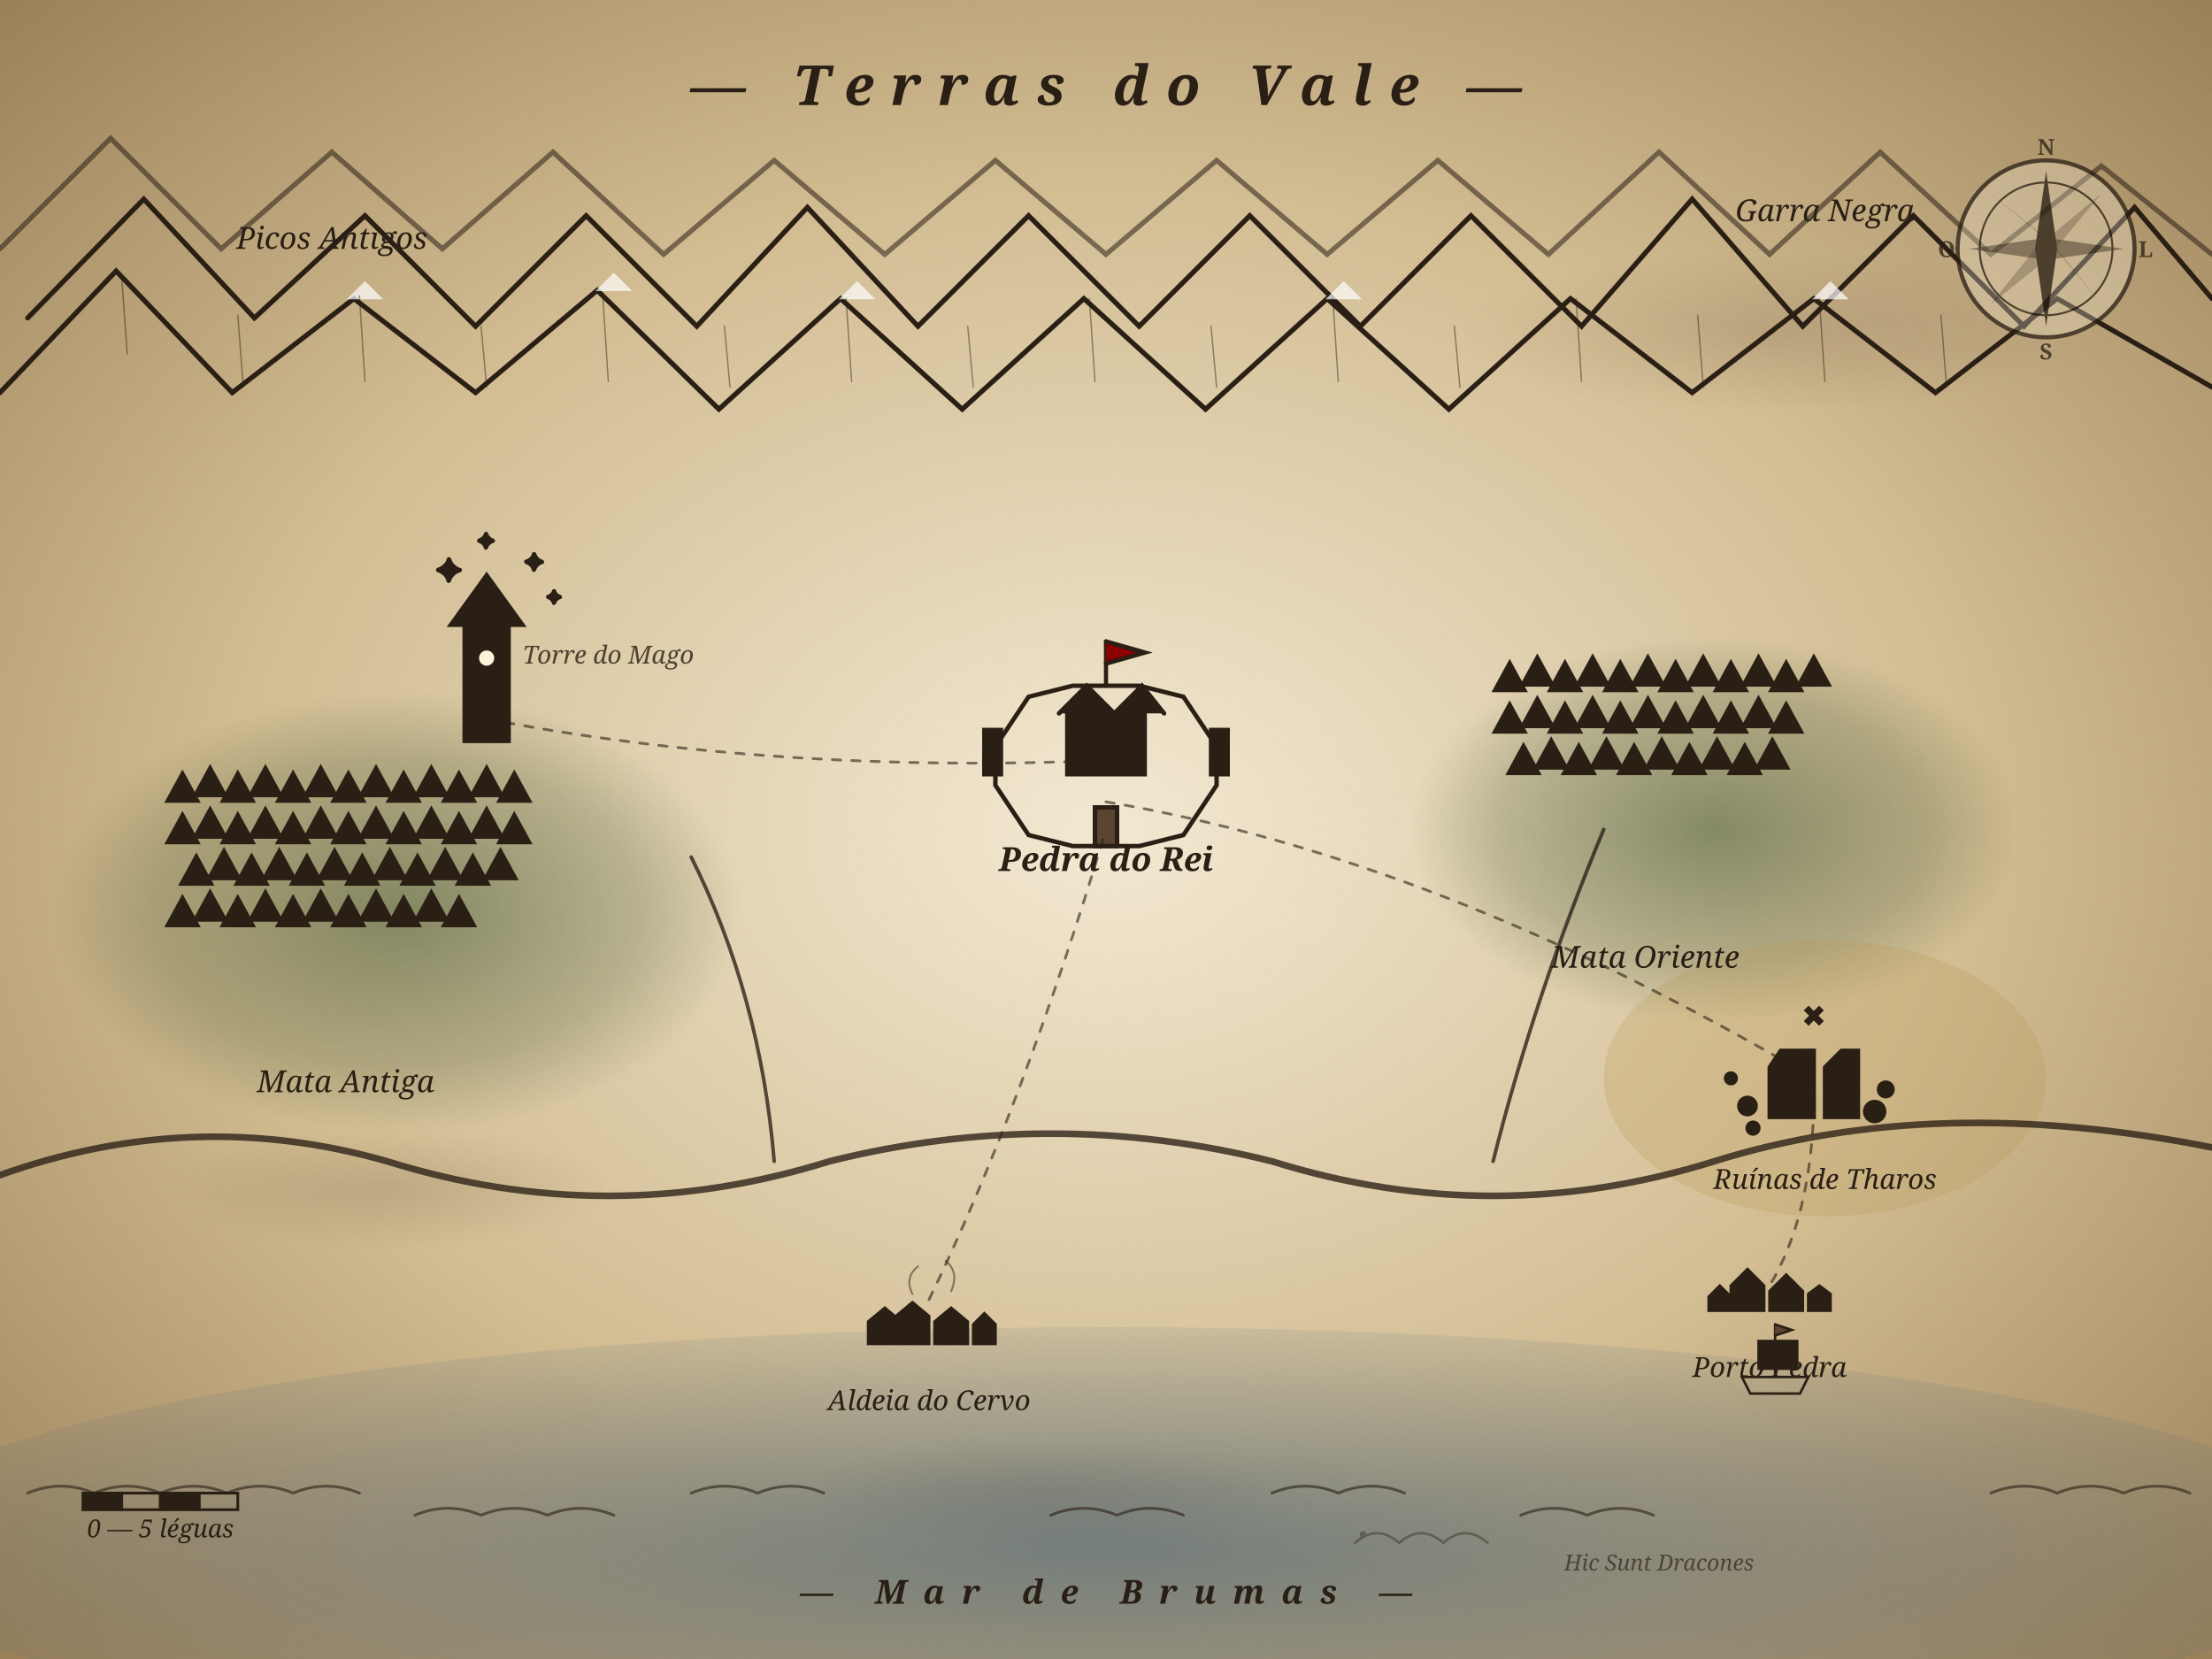
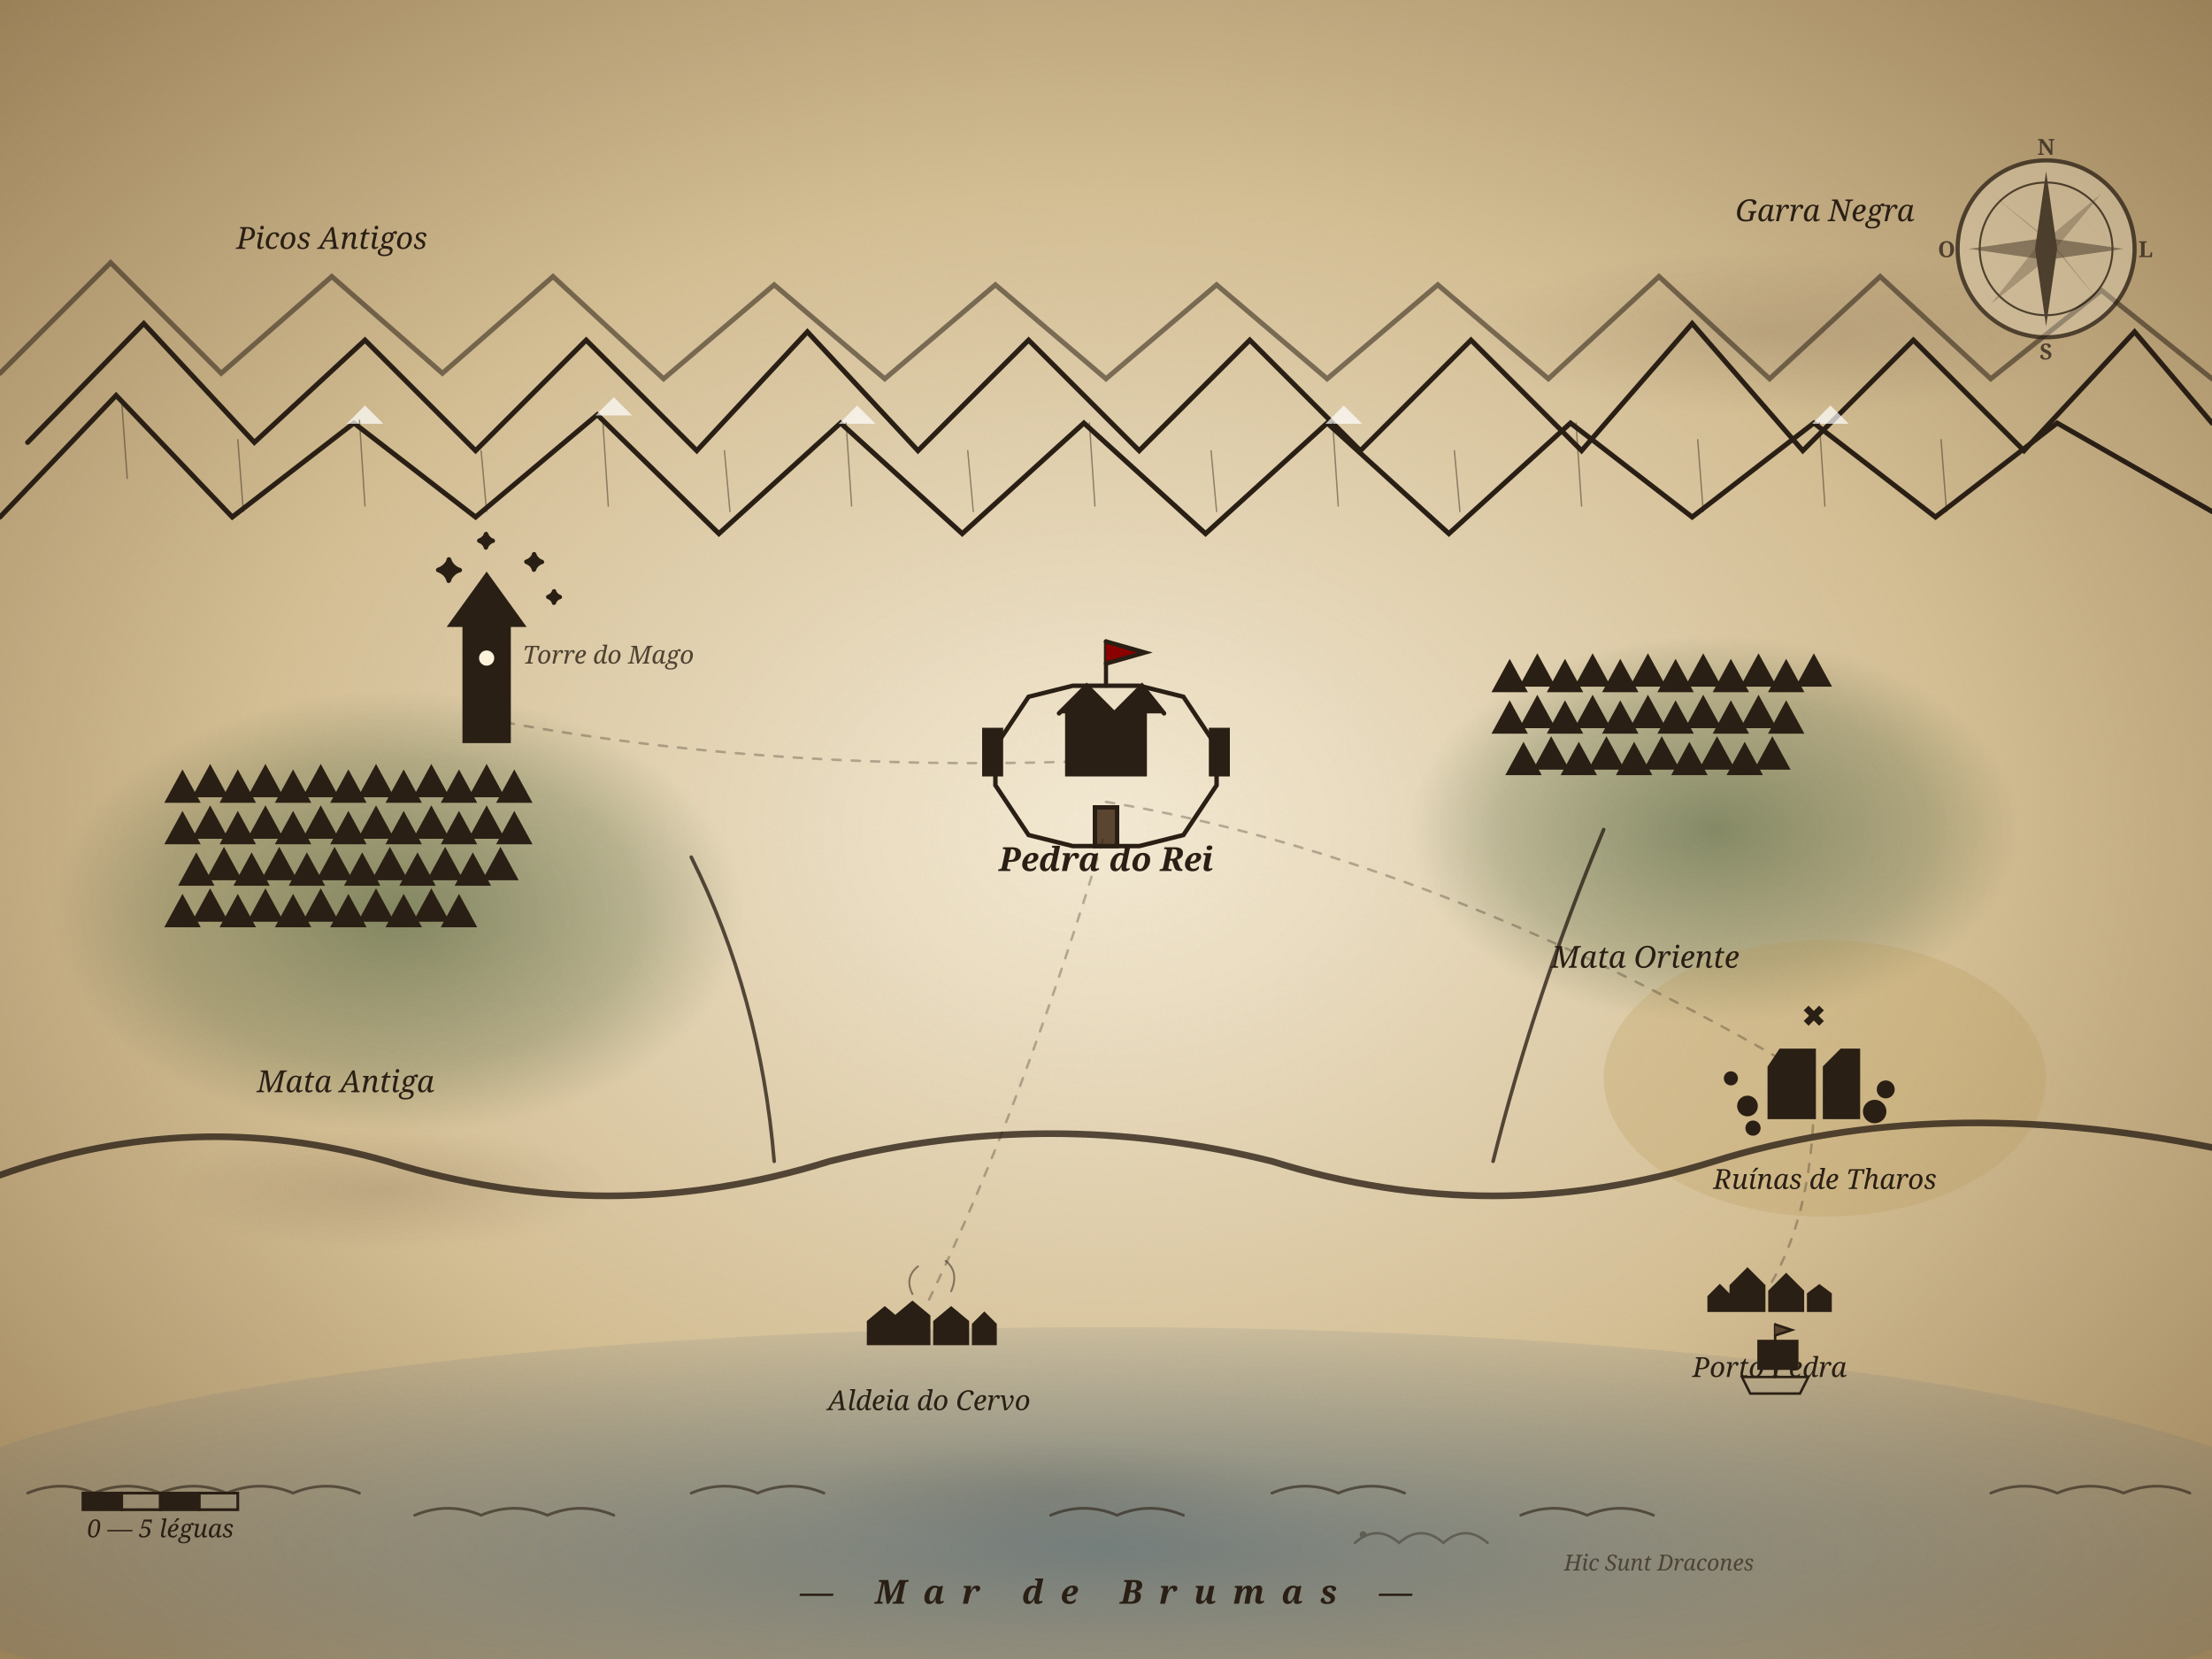
<svg xmlns="http://www.w3.org/2000/svg" viewBox="0 0 800 600" preserveAspectRatio="xMidYMid slice">
  <defs>
    <radialGradient id="paper" cx="50%" cy="50%" r="70%">
      <stop offset="0%" stop-color="#f4ead3" />
      <stop offset="55%" stop-color="#d4be94" />
      <stop offset="100%" stop-color="#9c8259" />
    </radialGradient>
    <radialGradient id="stainA" cx="50%" cy="50%" r="50%">
      <stop offset="0%" stop-color="#5a4530" stop-opacity="0.18" />
      <stop offset="100%" stop-color="#5a4530" stop-opacity="0" />
    </radialGradient>
    <radialGradient id="forestG" cx="50%" cy="50%" r="50%">
      <stop offset="0%" stop-color="#3d5530" stop-opacity="0.55" />
      <stop offset="70%" stop-color="#3d5530" stop-opacity="0.25" />
      <stop offset="100%" stop-color="#3d5530" stop-opacity="0" />
    </radialGradient>
    <radialGradient id="seaG" cx="50%" cy="50%" r="60%">
      <stop offset="0%" stop-color="#456073" stop-opacity="0.65" />
      <stop offset="100%" stop-color="#456073" stop-opacity="0" />
    </radialGradient>
    <filter id="grain">
      <feTurbulence type="fractalNoise" baseFrequency="0.85" numOctaves="2" seed="7" />
      <feColorMatrix values="0 0 0 0 0.16  0 0 0 0 0.12  0 0 0 0 0.08  0 0 0 0.25 0" />
      <feComposite in2="SourceGraphic" operator="in" />
    </filter>
  </defs>
  <rect width="800" height="600" fill="url(#paper)" />
  <ellipse cx="140" cy="430" rx="80" ry="22" fill="url(#stainA)" />
  <ellipse cx="640" cy="120" rx="110" ry="30" fill="url(#stainA)" />
  <ellipse cx="380" cy="540" rx="90" ry="20" fill="url(#stainA)" />
  <ellipse cx="144" cy="330" rx="125" ry="80" fill="url(#forestG)" />
  <ellipse cx="620" cy="300" rx="110" ry="70" fill="url(#forestG)" />
  <ellipse cx="400" cy="560" rx="450" ry="80" fill="url(#seaG)" />
  <ellipse cx="660" cy="390" rx="80" ry="50" fill="#b89855" opacity="0.25" />
  <rect width="800" height="600" fill="#3a2b1c" opacity="0.08" filter="url(#grain)" />
  <g stroke="#2a1f14" fill="none" stroke-linecap="round">
-     <g stroke-width="1.8">
+     <g stroke-width="1.8" transform="translate(0,45)">
      <path d="M0,90 L40,50 L80,90 L120,55 L160,90 L200,55 L240,92 L280,58 L320,92 L360,58 L400,92 L440,58 L480,92 L520,58 L560,92 L600,55 L640,92 L680,55 L720,92 L760,60 L800,92" opacity="0.55" />
      <path d="M10,115 L52,72 L92,115 L132,78 L172,118 L212,78 L252,118 L292,75 L332,118 L372,78 L412,118 L452,78 L492,118 L532,78 L572,118 L612,72 L652,118 L692,78 L732,118 L772,75 L800,108" />
      <path d="M0,142 L42,98 L84,142 L128,108 L172,142 L216,105 L260,148 L304,108 L348,148 L392,108 L436,148 L480,108 L524,148 L568,108 L612,142 L656,108 L700,142 L744,108 L800,140" />
      <g fill="#ffffff" opacity="0.7" stroke="#ffffff" stroke-width="0.5">
        <path d="M126,108 L132,102 L138,108 Z" />
        <path d="M216,105 L222,99 L228,105 Z" />
        <path d="M304,108 L310,102 L316,108 Z" />
        <path d="M480,108 L486,102 L492,108 Z" />
        <path d="M656,108 L662,102 L668,108 Z" />
      </g>
      <g stroke-width="0.5" opacity="0.45">
        <path d="M44,100 L46,128 M86,114 L88,140 M130,107 L132,138 M174,118 L176,140" />
        <path d="M218,107 L220,138 M262,118 L264,140 M306,108 L308,138 M350,118 L352,140" />
        <path d="M394,108 L396,138 M438,118 L440,140 M482,108 L484,138 M526,118 L528,140" />
        <path d="M570,108 L572,138 M614,114 L616,140 M658,108 L660,138 M702,114 L704,140" />
      </g>
    </g>
    <g fill="#2a1f14" stroke-width="0.7">
      <g transform="translate(60,290)">
        <path d="M0,0 L6,-11 L12,0 Z M10,-2 L16,-13 L22,-2 Z M20,0 L26,-11 L32,0 Z M30,-2 L36,-13 L42,-2 Z M40,0 L46,-11 L52,0 Z M50,-2 L56,-13 L62,-2 Z M60,0 L66,-11 L72,0 Z M70,-2 L76,-13 L82,-2 Z M80,0 L86,-11 L92,0 Z M90,-2 L96,-13 L102,-2 Z M100,0 L106,-11 L112,0 Z M110,-2 L116,-13 L122,-2 Z M120,0 L126,-11 L132,0 Z                  M0,15 L6,4 L12,15 Z M10,13 L16,2 L22,13 Z M20,15 L26,4 L32,15 Z M30,13 L36,2 L42,13 Z M40,15 L46,4 L52,15 Z M50,13 L56,2 L62,13 Z M60,15 L66,4 L72,15 Z M70,13 L76,2 L82,13 Z M80,15 L86,4 L92,15 Z M90,13 L96,2 L102,13 Z M100,15 L106,4 L112,15 Z M110,13 L116,2 L122,13 Z M120,15 L126,4 L132,15 Z                  M5,30 L11,19 L17,30 Z M15,28 L21,17 L27,28 Z M25,30 L31,19 L37,30 Z M35,28 L41,17 L47,28 Z M45,30 L51,19 L57,30 Z M55,28 L61,17 L67,28 Z M65,30 L71,19 L77,30 Z M75,28 L81,17 L87,28 Z M85,30 L91,19 L97,30 Z M95,28 L101,17 L107,28 Z M105,30 L111,19 L117,30 Z M115,28 L121,17 L127,28 Z                  M0,45 L6,34 L12,45 Z M10,43 L16,32 L22,43 Z M20,45 L26,34 L32,45 Z M30,43 L36,32 L42,43 Z M40,45 L46,34 L52,45 Z M50,43 L56,32 L62,43 Z M60,45 L66,34 L72,45 Z M70,43 L76,32 L82,43 Z M80,45 L86,34 L92,45 Z M90,43 L96,32 L102,43 Z M100,45 L106,34 L112,45 Z" />
      </g>
    </g>
    <g fill="#2a1f14" stroke-width="0.7">
      <g transform="translate(540,250)">
        <path d="M0,0 L6,-11 L12,0 Z M10,-2 L16,-13 L22,-2 Z M20,0 L26,-11 L32,0 Z M30,-2 L36,-13 L42,-2 Z M40,0 L46,-11 L52,0 Z M50,-2 L56,-13 L62,-2 Z M60,0 L66,-11 L72,0 Z M70,-2 L76,-13 L82,-2 Z M80,0 L86,-11 L92,0 Z M90,-2 L96,-13 L102,-2 Z M100,0 L106,-11 L112,0 Z M110,-2 L116,-13 L122,-2 Z                  M0,15 L6,4 L12,15 Z M10,13 L16,2 L22,13 Z M20,15 L26,4 L32,15 Z M30,13 L36,2 L42,13 Z M40,15 L46,4 L52,15 Z M50,13 L56,2 L62,13 Z M60,15 L66,4 L72,15 Z M70,13 L76,2 L82,13 Z M80,15 L86,4 L92,15 Z M90,13 L96,2 L102,13 Z M100,15 L106,4 L112,15 Z                  M5,30 L11,19 L17,30 Z M15,28 L21,17 L27,28 Z M25,30 L31,19 L37,30 Z M35,28 L41,17 L47,28 Z M45,30 L51,19 L57,30 Z M55,28 L61,17 L67,28 Z M65,30 L71,19 L77,30 Z M75,28 L81,17 L87,28 Z M85,30 L91,19 L97,30 Z M95,28 L101,17 L107,28 Z" />
      </g>
    </g>
    <g stroke-width="2.4" opacity="0.78">
      <path d="M0,425 Q70,400 140,420 Q220,445 300,420 Q380,400 460,420 Q540,445 620,420 Q700,395 800,415" />
      <path d="M280,420 Q275,360 250,310" stroke-width="1.3" />
      <path d="M540,420 Q555,360 580,300" stroke-width="1.3" />
    </g>
    <g transform="translate(400,270)" stroke-width="1.6">
      <path d="M-40,0 L-28,-18 L-12,-22 L12,-22 L28,-18 L40,0 L40,14 L28,32 L12,36 L-12,36 L-28,32 L-40,14 Z" fill="none" />
      <rect x="-44" y="-6" width="6" height="16" fill="#2a1f14" />
      <rect x="38" y="-6" width="6" height="16" fill="#2a1f14" />
      <rect x="-14" y="-12" width="28" height="22" fill="#2a1f14" />
      <path d="M-17,-12 L-7,-22 L3,-12 M3,-12 L13,-22 L21,-12" fill="#2a1f14" />
      <line x1="0" y1="-22" x2="0" y2="-38" stroke="#2a1f14" stroke-width="1.5" />
      <path d="M0,-38 L14,-34 L0,-30" fill="#8b0000" />
      <rect x="-4" y="22" width="8" height="14" fill="#5a4530" />
    </g>
    <g transform="translate(176,240)" stroke-width="1.5">
      <path d="M-8,28 L-8,-14 L8,-14 L8,28 Z" fill="#2a1f14" />
      <path d="M-13,-14 L0,-32 L13,-14 Z" fill="#2a1f14" />
      <circle cx="0" cy="-2" r="3.5" fill="#fcf3da" />
      <text x="-18" y="-30" font-size="11" fill="#2a1f14" font-family="serif">✦</text>
      <text x="14" y="-34" font-size="8" fill="#2a1f14" font-family="serif">✦</text>
      <text x="-3" y="-42" font-size="7" fill="#2a1f14" font-family="serif">✦</text>
      <text x="22" y="-22" font-size="6" fill="#2a1f14" font-family="serif">✦</text>
    </g>
    <g transform="translate(656,390)" stroke-width="1.5">
      <path d="M-16,14 L-16,-4 L-12,-10 L0,-10 L0,14 Z M4,14 L4,-4 L10,-10 L16,-10 L16,14 Z" fill="#2a1f14" />
      <circle cx="-24" cy="10" r="3" fill="#2a1f14" />
      <circle cx="22" cy="12" r="3.5" fill="#2a1f14" />
      <circle cx="-22" cy="18" r="2" fill="#2a1f14" />
      <circle cx="26" cy="4" r="2.5" fill="#2a1f14" />
      <circle cx="-30" cy="0" r="1.8" fill="#2a1f14" />
      <text x="0" y="-18" text-anchor="middle" font-size="13" fill="#2a1f14" font-weight="700" font-family="serif">×</text>
    </g>
    <g transform="translate(336,480)" stroke-width="1" fill="#2a1f14">
      <path d="M-12,6 L-12,-4 L-6,-9 L0,-4 L0,6 Z M2,6 L2,-2 L8,-7 L14,-2 L14,6 Z M-22,6 L-22,-2 L-16,-7 L-10,-2 L-10,6 Z M16,6 L16,-1 L20,-5 L24,-1 L24,6 Z" />
      <path d="M-6,-12 Q-9,-18 -4,-22" stroke="#2a1f14" stroke-width="0.7" fill="none" opacity="0.5" />
      <path d="M8,-13 Q11,-20 6,-24" stroke="#2a1f14" stroke-width="0.7" fill="none" opacity="0.5" />
    </g>
    <g transform="translate(640,468)" stroke-width="1" fill="#2a1f14">
      <path d="M-14,6 L-14,-3 L-8,-9 L-2,-3 L-2,6 Z M0,6 L0,-1 L6,-7 L12,-1 L12,6 Z M14,6 L14,0 L18,-3 L22,0 L22,6 Z M-22,6 L-22,1 L-18,-3 L-14,1 L-14,6 Z" />
      <g transform="translate(0,25)" fill="none" stroke="#2a1f14" stroke-width="0.9">
        <path d="M-10,5 L14,5 L11,11 L-7,11 Z" />
        <line x1="2" y1="5" x2="2" y2="-8" />
        <path d="M-4,-8 L10,-8 L10,2 L-4,2 Z" fill="#2a1f14" />
        <line x1="2" y1="-8" x2="2" y2="-14" />
        <path d="M2,-14 L8,-12 L2,-10" fill="#5a4530" />
      </g>
    </g>
-     <g stroke="#2a1f14" stroke-width="1" stroke-dasharray="3,4" opacity="0.6">
+     <g stroke="#2a1f14" stroke-width="0.9" stroke-dasharray="3,4" opacity="0.3">
      <path d="M176,260 Q280,280 400,275" />
      <path d="M400,290 Q520,310 656,390" />
      <path d="M336,470 Q370,400 400,300" />
      <path d="M656,400 Q655,440 640,465" />
    </g>
    <g stroke-width="1" opacity="0.6">
      <path d="M10,540 Q22,535 34,540 Q46,535 58,540 Q70,535 82,540 Q94,535 106,540 Q118,535 130,540" />
      <path d="M150,548 Q162,543 174,548 Q186,543 198,548 Q210,543 222,548" />
      <path d="M250,540 Q262,535 274,540 Q286,535 298,540" />
      <path d="M380,548 Q392,543 404,548 Q416,543 428,548" />
      <path d="M460,540 Q472,535 484,540 Q496,535 508,540" />
      <path d="M550,548 Q562,543 574,548 Q586,543 598,548" />
      <path d="M720,540 Q732,535 744,540 Q756,535 768,540 Q780,535 792,540" />
      <g transform="translate(490,558)" stroke-width="0.9" opacity="0.65" fill="none">
        <path d="M0,0 Q8,-7 16,0 Q24,-7 32,0 Q40,-7 48,0" />
        <circle cx="3" cy="-3" r="0.8" fill="#2a1f14" />
      </g>
    </g>
  </g>
  <g transform="translate(740,90)" opacity="0.75">
    <circle r="32" fill="rgba(244,234,211,0.4)" stroke="#2a1f14" stroke-width="1.5" />
    <circle r="24" fill="none" stroke="#2a1f14" stroke-width="0.7" />
    <circle r="3" fill="#2a1f14" />
    <path d="M0,-28 L4,0 L0,28 L-4,0 Z" fill="#2a1f14" />
    <path d="M-28,0 L0,-4 L28,0 L0,4 Z" fill="#2a1f14" opacity="0.55" />
    <path d="M-20,-20 L0,-4 L20,20 L4,0 Z" fill="#2a1f14" opacity="0.3" />
    <path d="M-20,20 L-4,0 L20,-20 L0,4 Z" fill="#2a1f14" opacity="0.3" />
    <text x="0" y="-34" text-anchor="middle" font-size="8" fill="#2a1f14" font-weight="700" font-family="serif">N</text>
    <text x="0" y="40" text-anchor="middle" font-size="8" fill="#2a1f14" font-weight="700" font-family="serif">S</text>
    <text x="-36" y="3" text-anchor="middle" font-size="8" fill="#2a1f14" font-weight="700" font-family="serif">O</text>
    <text x="36" y="3" text-anchor="middle" font-size="8" fill="#2a1f14" font-weight="700" font-family="serif">L</text>
  </g>
  <g fill="#2a1f14">
-     <text x="400" y="38" text-anchor="middle" font-family="serif" font-size="20" font-style="italic" font-weight="700" letter-spacing="6">— Terras do Vale —</text>
    <text x="120" y="90" text-anchor="middle" font-family="serif" font-size="11" font-style="italic">Picos Antigos</text>
    <text x="660" y="80" text-anchor="middle" font-family="serif" font-size="11" font-style="italic">Garra Negra</text>
    <text x="125" y="395" text-anchor="middle" font-family="serif" font-size="11" font-style="italic">Mata Antiga</text>
    <text x="400" y="315" text-anchor="middle" font-family="serif" font-size="12" font-style="italic" font-weight="700">Pedra do Rei</text>
    <text x="595" y="350" text-anchor="middle" font-family="serif" font-size="11" font-style="italic">Mata Oriente</text>
    <text x="660" y="430" text-anchor="middle" font-family="serif" font-size="10" font-style="italic">Ruínas de Tharos</text>
    <text x="336" y="510" text-anchor="middle" font-family="serif" font-size="10" font-style="italic">Aldeia do Cervo</text>
    <text x="640" y="498" text-anchor="middle" font-family="serif" font-size="10" font-style="italic">Porto Pedra</text>
    <text x="400" y="580" text-anchor="middle" font-family="serif" font-size="12" font-style="italic" font-weight="700" letter-spacing="6">— Mar de Brumas —</text>
    <text x="220" y="240" text-anchor="middle" font-family="serif" font-size="9" font-style="italic" opacity="0.8">Torre do Mago</text>
    <text x="600" y="568" text-anchor="middle" font-family="serif" font-size="8" font-style="italic" opacity="0.65">Hic Sunt Dracones</text>
  </g>
  <g transform="translate(30,540)" font-family="serif" font-size="9" fill="#2a1f14">
    <g stroke="#2a1f14" stroke-width="1" fill="none">
      <rect x="0" y="0" width="14" height="6" fill="#2a1f14" />
      <rect x="14" y="0" width="14" height="6" fill="none" />
      <rect x="28" y="0" width="14" height="6" fill="#2a1f14" />
      <rect x="42" y="0" width="14" height="6" fill="none" />
    </g>
    <text x="28" y="16" text-anchor="middle" font-style="italic">0 — 5 léguas</text>
  </g>
</svg>
